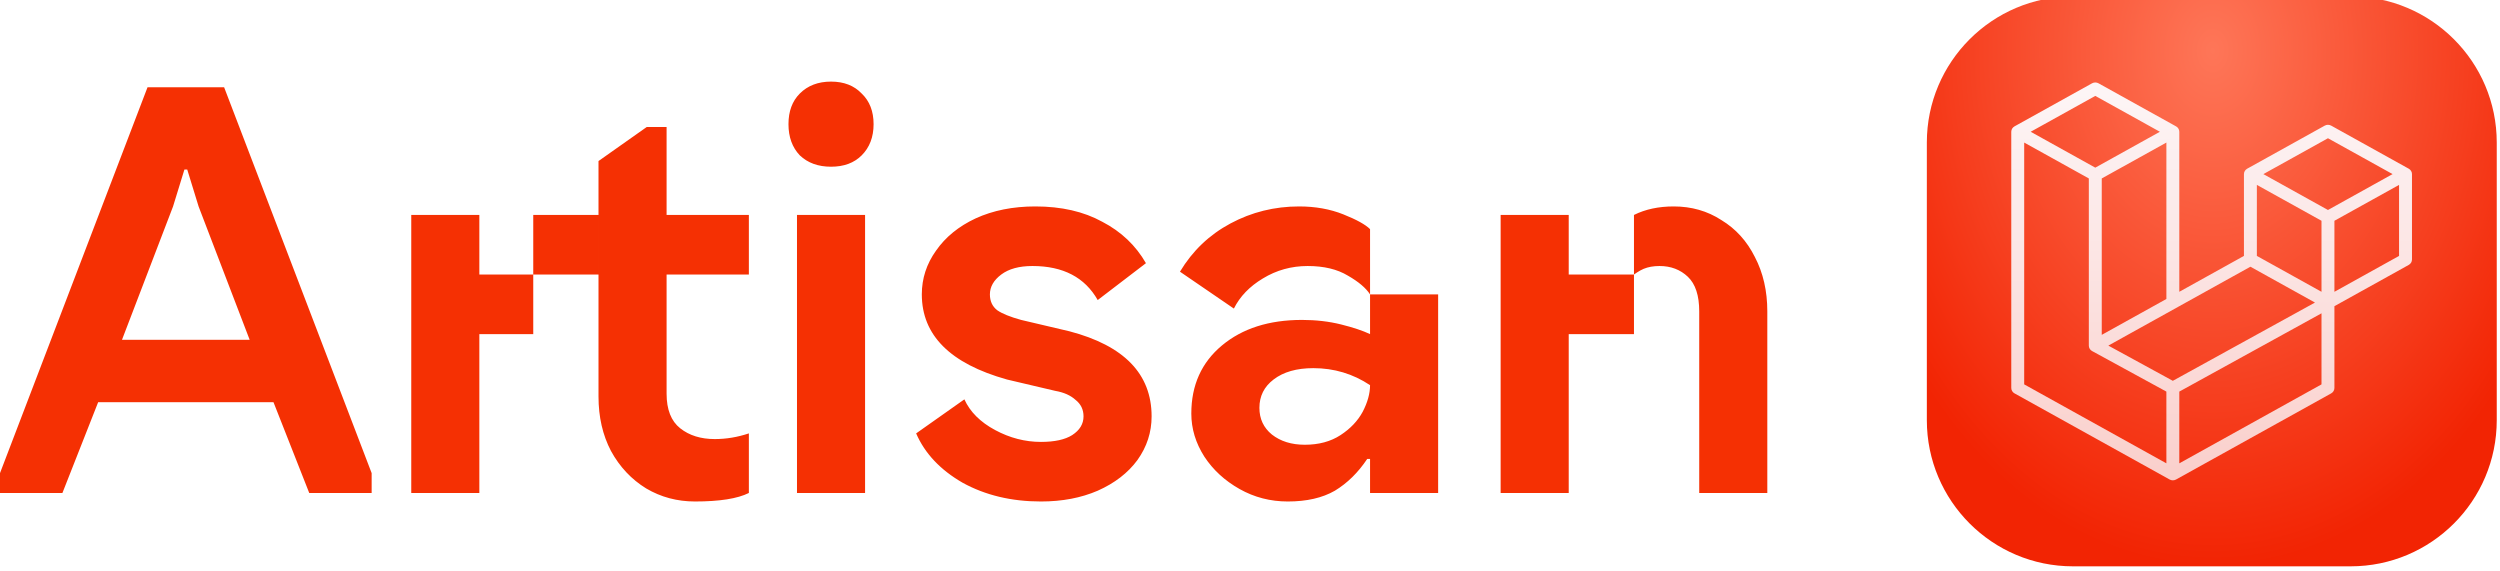
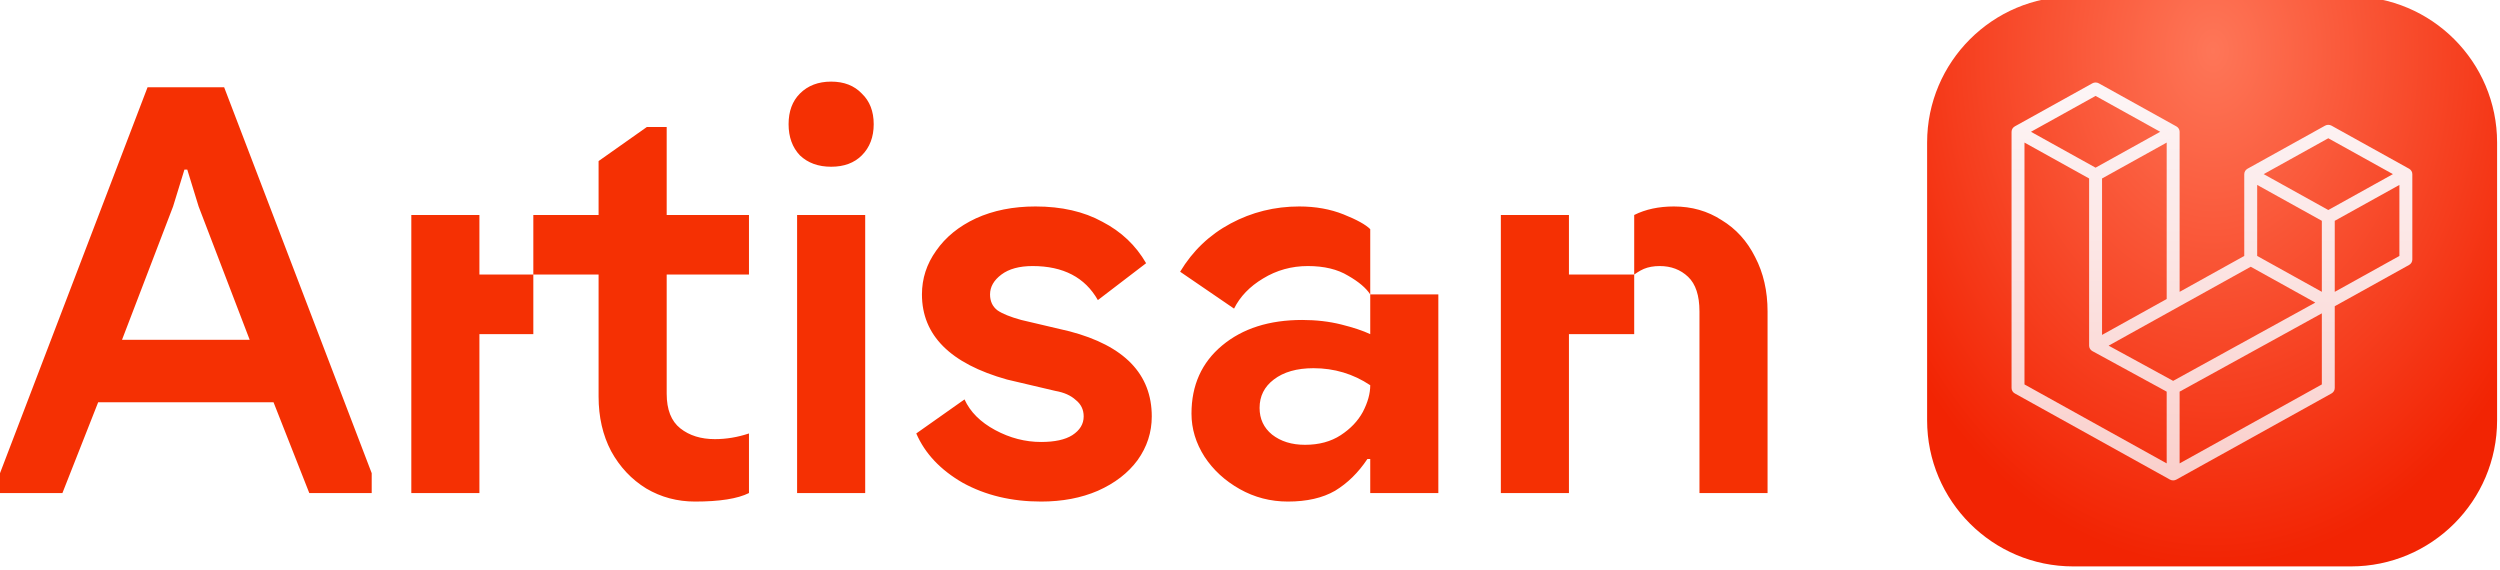
- <svg xmlns="http://www.w3.org/2000/svg" width="100%" height="100%" viewBox="0 0 1171 267" version="1.1" xml:space="preserve" style="fill-rule:evenodd;clip-rule:evenodd;stroke-linejoin:round;stroke-miterlimit:2;">
-   <g>
-     <path d="M1169.475,66.771l0,130.05c0,37.777 -30.67,68.447 -68.447,68.447l-130.05,0c-37.777,0 -68.447,-30.67 -68.447,-68.447l0,-130.05c0,-37.777 30.67,-68.447 68.447,-68.447l130.05,-0c37.777,0 68.447,30.67 68.447,68.447Z" style="fill:url(#_Radial1);" />
+ <svg xmlns="http://www.w3.org/2000/svg" width="281" height="64" fill="none" xml:space="preserve" style="fill-rule:evenodd;clip-rule:evenodd;stroke-linejoin:round;stroke-miterlimit:2;">
+   <g transform="matrix(0.091263,0,0,0.091263,170.337,31.67672)">
+     <g transform="matrix(1,0,0,1,-1209,-367.5)">
+       <g>
+         <path d="M2418,196L2418,538C2418,637.345 2337.345,718 2238,718L1896,718C1796.655,718 1716,637.345 1716,538L1716,196C1716,96.655 1796.655,16 1896,16L2238,16C2337.345,16 2418,96.655 2418,196Z" style="fill:url(#_Radial1);" />
+       </g>
+       <g>
+         <path d="M2313.32,232.869C2313.5,233.522 2313.59,234.196 2313.59,234.872L2313.59,340.066C2313.59,341.416 2313.22,342.743 2312.52,343.911C2311.82,345.079 2310.81,346.048 2309.6,346.72L2218.05,397.553L2218.05,498.308C2218.05,501.05 2216.54,503.581 2214.08,504.962L2022.99,611.057C2022.55,611.296 2022.07,611.45 2021.6,611.613C2021.42,611.67 2021.25,611.776 2021.06,611.824C2019.72,612.163 2018.32,612.163 2016.98,611.824C2016.77,611.766 2016.57,611.651 2016.36,611.574C2015.92,611.421 2015.46,611.287 2015.05,611.057L1824,504.962C1822.78,504.289 1821.77,503.32 1821.07,502.152C1820.37,500.984 1820,499.658 1820,498.308L1820,182.726C1820,182.036 1820.1,181.365 1820.28,180.713C1820.34,180.492 1820.48,180.291 1820.56,180.07C1820.71,179.668 1820.84,179.255 1821.06,178.881C1821.21,178.632 1821.43,178.431 1821.61,178.201C1821.84,177.894 1822.05,177.577 1822.32,177.309C1822.54,177.088 1822.84,176.926 1823.1,176.734C1823.39,176.504 1823.65,176.254 1823.98,176.072L1919.52,123.025C1920.73,122.353 1922.1,122 1923.49,122C1924.89,122 1926.26,122.353 1927.47,123.025L2023,176.072L2023.02,176.072C2023.34,176.264 2023.6,176.504 2023.89,176.724C2024.15,176.916 2024.44,177.088 2024.67,177.299C2024.95,177.577 2025.15,177.894 2025.38,178.201C2025.55,178.431 2025.78,178.632 2025.92,178.881C2026.15,179.265 2026.28,179.668 2026.44,180.07C2026.52,180.291 2026.66,180.492 2026.72,180.722C2026.9,181.376 2026.99,182.049 2026.99,182.726L2026.99,379.835L2106.6,335.627L2106.6,234.863C2106.6,234.192 2106.7,233.511 2106.88,232.869C2106.95,232.638 2107.08,232.437 2107.16,232.217C2107.32,231.814 2107.45,231.402 2107.67,231.028C2107.82,230.778 2108.04,230.577 2108.21,230.347C2108.45,230.04 2108.65,229.724 2108.93,229.455C2109.15,229.235 2109.44,229.072 2109.7,228.88C2110,228.65 2110.26,228.401 2110.58,228.219L2206.13,175.171C2207.33,174.499 2208.71,174.145 2210.1,174.145C2211.5,174.145 2212.87,174.499 2214.08,175.171L2309.61,228.219C2309.95,228.41 2310.2,228.65 2310.5,228.871C2310.75,229.062 2311.04,229.235 2311.27,229.446C2311.55,229.724 2311.74,230.04 2311.98,230.347C2312.16,230.577 2312.38,230.778 2312.52,231.028C2312.75,231.402 2312.88,231.814 2313.04,232.217C2313.13,232.437 2313.26,232.638 2313.32,232.869ZM2297.67,335.627L2297.67,248.151L2264.24,266.712L2218.05,292.359L2218.05,379.835L2297.68,335.627L2297.67,335.627ZM2202.14,493.869L2202.14,406.335L2156.71,431.358L2026.98,502.766L2026.98,591.124L2202.14,493.869ZM1835.92,196.005L1835.92,493.869L2011.06,591.115L2011.06,502.776L1919.57,452.834L1919.54,452.815L1919.5,452.796C1919.19,452.623 1918.93,452.374 1918.64,452.163C1918.39,451.971 1918.1,451.818 1917.89,451.607L1917.87,451.578C1917.61,451.339 1917.43,451.041 1917.21,450.773C1917.01,450.514 1916.77,450.294 1916.61,450.025L1916.6,449.996C1916.42,449.709 1916.32,449.364 1916.19,449.038C1916.06,448.75 1915.89,448.482 1915.81,448.175C1915.71,447.81 1915.69,447.417 1915.65,447.043C1915.61,446.756 1915.53,446.468 1915.53,446.181L1915.53,240.213L1869.36,214.556L1835.92,196.005ZM1923.5,138.537L1843.91,182.726L1923.48,226.915L2003.07,182.716L1923.48,138.537L1923.5,138.537ZM1964.9,414.312L2011.07,388.675L2011.07,196.005L1977.64,214.566L1931.45,240.213L1931.45,432.883L1964.9,414.312ZM2210.1,190.684L2130.52,234.872L2210.1,279.061L2289.68,234.863L2210.1,190.684ZM2202.14,292.359L2155.95,266.712L2122.52,248.151L2122.52,335.627L2168.7,361.264L2202.14,379.835L2202.14,292.359ZM2019.01,489.487L2135.75,425.213L2194.1,393.095L2114.57,348.935L2023.01,399.777L1939.56,446.113L2019.01,489.487Z" style="fill:url(#_Linear2);" />
+       </g>
+     </g>
  </g>
-   <g>
-     <path d="M1129.669,80.791c0.068,0.248 0.103,0.505 0.103,0.762l0,40.001c0,0.513 -0.141,1.018 -0.407,1.462c-0.266,0.444 -0.65,0.813 -1.11,1.068l-34.813,19.33l0,38.313c0,1.043 -0.574,2.005 -1.51,2.53l-72.664,40.344c-0.167,0.091 -0.35,0.149 -0.529,0.211c-0.068,0.022 -0.133,0.062 -0.205,0.08c-0.51,0.129 -1.042,0.129 -1.551,0c-0.08,-0.022 -0.156,-0.066 -0.236,-0.095c-0.167,-0.058 -0.342,-0.109 -0.498,-0.197l-72.649,-40.344c-0.464,-0.256 -0.848,-0.624 -1.114,-1.069c-0.266,-0.444 -0.407,-0.948 -0.407,-1.462l0,-120.004c0,-0.262 0.038,-0.518 0.106,-0.765c0.023,-0.084 0.076,-0.16 0.106,-0.245c0.057,-0.153 0.106,-0.31 0.19,-0.452c0.057,-0.095 0.141,-0.171 0.209,-0.259c0.087,-0.117 0.167,-0.237 0.27,-0.339c0.084,-0.084 0.198,-0.146 0.297,-0.219c0.11,-0.087 0.209,-0.183 0.335,-0.252l36.33,-20.172c0.46,-0.256 0.981,-0.39 1.51,-0.39c0.532,0 1.053,0.134 1.513,0.39l36.326,20.172l0.008,0c0.122,0.073 0.221,0.164 0.331,0.248c0.099,0.073 0.209,0.138 0.297,0.219c0.106,0.106 0.183,0.226 0.27,0.343c0.065,0.087 0.152,0.164 0.205,0.259c0.087,0.146 0.137,0.299 0.198,0.452c0.03,0.084 0.084,0.16 0.106,0.248c0.068,0.249 0.103,0.505 0.103,0.762l0,74.953l30.273,-16.811l0,-38.317c0,-0.255 0.038,-0.514 0.106,-0.758c0.027,-0.088 0.076,-0.164 0.106,-0.248c0.061,-0.153 0.11,-0.31 0.194,-0.452c0.057,-0.095 0.141,-0.171 0.205,-0.259c0.091,-0.117 0.167,-0.237 0.274,-0.339c0.084,-0.084 0.194,-0.146 0.293,-0.219c0.114,-0.087 0.213,-0.182 0.335,-0.251l36.334,-20.172c0.456,-0.256 0.981,-0.39 1.51,-0.39c0.532,0 1.053,0.135 1.513,0.39l36.326,20.172c0.129,0.073 0.224,0.164 0.338,0.248c0.095,0.073 0.205,0.138 0.293,0.219c0.106,0.106 0.179,0.226 0.27,0.343c0.068,0.087 0.152,0.164 0.205,0.259c0.087,0.142 0.137,0.299 0.198,0.452c0.034,0.084 0.084,0.16 0.106,0.248Zm-5.951,39.075l0,-33.264l-12.712,7.058l-17.564,9.753l0,33.264l30.28,-16.811l-0.004,0Zm-36.326,60.174l0,-33.286l-17.275,9.515l-49.331,27.154l0,33.599l66.607,-36.982Zm-139.26,-113.267l0,113.267l66.599,36.979l0,-33.592l-34.79,-18.991l-0.011,-0.007l-0.015,-0.007c-0.118,-0.066 -0.217,-0.16 -0.327,-0.241c-0.095,-0.073 -0.205,-0.131 -0.285,-0.211l-0.008,-0.011c-0.099,-0.091 -0.167,-0.204 -0.251,-0.306c-0.076,-0.098 -0.167,-0.182 -0.228,-0.284l-0.004,-0.011c-0.068,-0.109 -0.106,-0.24 -0.156,-0.364c-0.049,-0.11 -0.114,-0.211 -0.144,-0.328c-0.038,-0.139 -0.046,-0.288 -0.061,-0.43c-0.015,-0.109 -0.046,-0.219 -0.046,-0.328l0,-78.322l-17.557,-9.756l-12.716,-7.054Zm33.303,-21.853l-30.265,16.803l30.257,16.803l30.265,-16.807l-30.265,-16.8l0.008,0Zm15.743,104.867l17.557,-9.749l0,-73.265l-12.712,7.058l-17.564,9.753l0,73.265l12.72,-7.062Zm93.24,-85.037l-30.261,16.803l30.261,16.803l30.261,-16.807l-30.261,-16.8Zm-3.027,38.663l-17.564,-9.753l-12.712,-7.058l0,33.264l17.561,9.749l12.716,7.062l0,-33.264Zm-69.637,74.96l44.392,-24.441l22.188,-12.213l-30.242,-16.792l-34.817,19.333l-31.733,17.62l30.212,16.494Z" style="fill:url(#_Linear2);" />
+   <g transform="matrix(0.127571,0,0,0.127571,-0.637855,-16.02155)">
+     <path d="M202.5,202.5L332.5,542.5L332.5,560L277.5,560L246,480L91.5,480L60,560L5,560L5,542.5L135,202.5L202.5,202.5ZM225,425L180,307.5L170,275L167.5,275L157.5,307.5L112.5,425L225,425ZM427.402,315L427.402,367.5L474.902,367.5L474.902,420L427.402,420L427.402,560L367.402,560L367.402,315L427.402,315ZM532.402,315L532.402,367.5L474.902,367.5L474.902,315L532.402,315ZM574.902,237.5L592.402,237.5L592.402,315L664.902,315L664.902,367.5L592.402,367.5L592.402,472.5C592.402,486.5 596.402,496.667 604.402,503C612.402,509.333 622.569,512.5 634.902,512.5C644.902,512.5 654.902,510.833 664.902,507.5L664.902,560C654.902,565 639.069,567.5 617.402,567.5C601.736,567.5 587.402,563.667 574.402,556C561.402,548 551.069,537 543.402,523C536.069,509 532.402,493 532.402,475L532.402,267.5L574.902,237.5ZM767.305,315L767.305,560L707.305,560L707.305,315L767.305,315ZM737.305,197.5C748.638,197.5 757.638,201 764.305,208C771.305,214.667 774.805,223.667 774.805,235C774.805,246.333 771.305,255.5 764.305,262.5C757.638,269.167 748.638,272.5 737.305,272.5C725.971,272.5 716.805,269.167 709.805,262.5C703.138,255.5 699.805,246.333 699.805,235C699.805,223.667 703.138,214.667 709.805,208C716.805,201 725.971,197.5 737.305,197.5ZM892.305,460C842.305,446 817.305,421 817.305,385C817.305,371 821.471,358.167 829.805,346.5C838.138,334.5 849.805,325 864.805,318C880.138,311 897.638,307.5 917.305,307.5C940.305,307.5 959.971,312 976.305,321C992.971,329.667 1005.8,341.833 1014.8,357.5L972.305,390C960.971,370 941.805,360 914.805,360C903.138,360 893.971,362.5 887.305,367.5C880.638,372.5 877.305,378.333 877.305,385C877.305,391 879.471,395.667 883.805,399C888.138,402 895.138,404.833 904.805,407.5L947.305,417.5C995.638,430.167 1019.8,455.167 1019.8,492.5C1019.8,506.5 1015.64,519.333 1007.3,531C998.971,542.333 987.305,551.333 972.305,558C957.638,564.333 940.971,567.5 922.305,567.5C896.305,567.5 873.305,562 853.305,551C833.638,539.667 819.971,525.167 812.305,507.5L854.805,477.5C859.805,488.5 868.805,497.5 881.805,504.5C894.805,511.5 908.305,515 922.305,515C934.305,515 943.471,513 949.805,509C956.471,504.667 959.805,499.167 959.805,492.5C959.805,486.5 957.471,481.667 952.805,478C948.471,474 942.471,471.333 934.805,470L892.305,460ZM1114.79,485C1114.79,494.667 1118.45,502.5 1125.79,508.5C1133.45,514.5 1143.12,517.5 1154.79,517.5C1167.12,517.5 1177.62,514.667 1186.29,509C1194.95,503.333 1201.45,496.5 1205.79,488.5C1210.12,480.167 1212.29,472.333 1212.29,465C1197.29,455 1180.62,450 1162.29,450C1147.62,450 1135.95,453.333 1127.29,460C1118.95,466.333 1114.79,474.667 1114.79,485ZM1157.29,360C1142.95,360 1129.79,363.667 1117.79,371C1106.12,378 1097.62,386.833 1092.29,397.5L1044.79,365C1055.79,346.667 1070.62,332.5 1089.29,322.5C1107.95,312.5 1128.12,307.5 1149.79,307.5C1164.12,307.5 1177.12,309.833 1188.79,314.5C1200.45,319.167 1208.29,323.5 1212.29,327.5L1212.29,385L1272.29,385L1272.29,560L1212.29,560L1212.29,530L1209.79,530C1201.79,542 1192.29,551.333 1181.29,558C1170.29,564.333 1156.45,567.5 1139.79,567.5C1124.45,567.5 1110.29,563.833 1097.29,556.5C1084.29,549.167 1073.95,539.667 1066.29,528C1058.62,516 1054.79,503.333 1054.79,490C1054.79,465 1063.79,445 1081.79,430C1099.79,415 1123.29,407.5 1152.29,407.5C1164.62,407.5 1176.12,408.833 1186.79,411.5C1197.45,414.167 1205.95,417 1212.29,420L1212.29,385C1208.62,379.333 1202.12,373.833 1192.79,368.5C1183.45,362.833 1171.62,360 1157.29,360ZM1387.36,315L1387.36,367.5L1444.86,367.5L1444.86,420L1387.36,420L1387.36,560L1327.36,560L1327.36,315L1387.36,315ZM1444.86,315C1454.86,310 1466.53,307.5 1479.86,307.5C1495.53,307.5 1509.53,311.5 1521.86,319.5C1534.53,327.167 1544.36,338 1551.36,352C1558.7,366 1562.36,382 1562.36,400L1562.36,560L1502.36,560L1502.36,400C1502.36,386 1499.03,375.833 1492.36,369.5C1485.7,363.167 1477.36,360 1467.36,360C1462.03,360 1457.36,360.833 1453.36,362.5C1449.36,364.167 1444.86,367.5 1444.86,367.5L1444.86,315Z" style="fill:rgb(245,48,3);fill-rule:nonzero;" />
  </g>
-   <path d="M104.98,40.882l69.101,180.726l0,9.302l-29.235,0l-16.744,-42.524l-82.124,0l-16.744,42.524l-29.235,0l0,-9.302l69.101,-180.726l35.879,0Zm11.96,118.269l-23.92,-62.457l-5.315,-17.275l-1.329,0l-5.315,17.275l-23.92,62.457l59.799,0Zm107.586,-58.47l0,27.906l25.248,0l0,27.906l-25.248,0l0,74.416l-31.893,0l0,-130.229l31.893,0Zm55.812,0l0,27.906l-30.564,0l0,-27.906l30.564,0Zm22.591,-41.195l9.302,0l0,41.195l38.537,0l0,27.906l-38.537,0l0,55.812c0,7.442 2.126,12.846 6.379,16.212c4.252,3.366 9.657,5.05 16.212,5.05c5.315,0 10.631,-0.886 15.946,-2.658l0,27.906c-5.315,2.658 -13.731,3.987 -25.248,3.987c-8.327,0 -15.946,-2.037 -22.856,-6.113c-6.91,-4.252 -12.403,-10.099 -16.478,-17.541c-3.898,-7.442 -5.847,-15.946 -5.847,-25.514l0,-110.296l22.591,-15.946Zm102.271,41.195l0,130.229l-31.893,0l0,-130.229l31.893,0Zm-15.946,-62.457c6.024,0 10.808,1.86 14.352,5.581c3.721,3.544 5.581,8.328 5.581,14.352c0,6.024 -1.86,10.897 -5.581,14.618c-3.544,3.544 -8.328,5.315 -14.352,5.315c-6.025,0 -10.897,-1.772 -14.618,-5.315c-3.544,-3.721 -5.315,-8.594 -5.315,-14.618c0,-6.024 1.772,-10.808 5.315,-14.352c3.721,-3.721 8.593,-5.581 14.618,-5.581Zm82.39,139.531c-26.577,-7.442 -39.866,-20.73 -39.866,-39.866c0,-7.442 2.214,-14.263 6.644,-20.465c4.429,-6.379 10.631,-11.428 18.604,-15.149c8.15,-3.721 17.452,-5.581 27.906,-5.581c12.226,0 22.679,2.392 31.361,7.176c8.859,4.607 15.678,11.074 20.462,19.401l-22.588,17.275c-6.025,-10.631 -16.212,-15.946 -30.564,-15.946c-6.202,0 -11.074,1.329 -14.618,3.987c-3.544,2.658 -5.315,5.758 -5.315,9.302c0,3.189 1.151,5.67 3.455,7.442c2.303,1.595 6.024,3.101 11.162,4.518l22.591,5.315c25.691,6.733 38.534,20.022 38.534,39.866c0,7.442 -2.211,14.263 -6.644,20.465c-4.427,6.024 -10.628,10.808 -18.601,14.352c-7.796,3.366 -16.655,5.05 -26.577,5.05c-13.82,0 -26.046,-2.924 -36.677,-8.771c-10.454,-6.024 -17.719,-13.731 -21.793,-23.122l22.591,-15.946c2.658,5.847 7.442,10.631 14.352,14.352c6.91,3.721 14.086,5.581 21.528,5.581c6.379,0 11.251,-1.063 14.618,-3.189c3.543,-2.303 5.315,-5.227 5.315,-8.771c0,-3.189 -1.241,-5.758 -3.721,-7.707c-2.304,-2.126 -5.493,-3.544 -9.568,-4.252l-22.591,-5.315Zm118.261,13.289c0,5.138 1.945,9.302 5.847,12.491c4.072,3.189 9.212,4.784 15.415,4.784c6.554,0 12.135,-1.506 16.744,-4.518c4.603,-3.012 8.058,-6.644 10.365,-10.897c2.302,-4.429 3.455,-8.594 3.455,-12.491c-7.973,-5.315 -16.834,-7.973 -26.577,-7.973c-7.798,0 -14.001,1.772 -18.604,5.315c-4.433,3.366 -6.644,7.796 -6.644,13.289Zm22.591,-66.443c-7.622,0 -14.618,1.949 -20.996,5.847c-6.203,3.721 -10.721,8.416 -13.554,14.086l-25.248,-17.275c5.847,-9.745 13.73,-17.275 23.654,-22.591c9.919,-5.315 20.64,-7.973 32.159,-7.973c7.617,0 14.527,1.24 20.73,3.721c6.198,2.481 10.365,4.784 12.491,6.91l0,30.564l31.893,0l0,93.021l-31.893,0l0,-15.946l-1.329,0c-4.252,6.379 -9.302,11.339 -15.149,14.883c-5.847,3.366 -13.204,5.05 -22.059,5.05c-8.154,0 -15.681,-1.949 -22.591,-5.847c-6.91,-3.898 -12.406,-8.948 -16.478,-15.149c-4.077,-6.379 -6.113,-13.112 -6.113,-20.199c0,-13.289 4.784,-23.92 14.352,-31.893c9.568,-7.973 22.059,-11.96 37.474,-11.96c6.554,0 12.667,0.709 18.338,2.126c5.666,1.418 10.184,2.924 13.554,4.518l0,-18.604c-1.951,-3.012 -5.406,-5.936 -10.365,-8.771c-4.965,-3.012 -11.253,-4.518 -18.87,-4.518Zm122.293,-23.92l0,27.906l30.564,0l0,27.906l-30.564,0l0,74.416l-31.893,0l0,-130.229l31.893,0Zm30.564,0c5.315,-2.658 11.519,-3.987 18.604,-3.987c8.329,0 15.771,2.126 22.325,6.379c6.735,4.075 11.96,9.834 15.681,17.275c3.902,7.442 5.847,15.946 5.847,25.514l0,85.047l-31.893,0l0,-85.047c0,-7.442 -1.77,-12.846 -5.315,-16.212c-3.54,-3.366 -7.973,-5.05 -13.289,-5.05c-2.833,0 -5.315,0.443 -7.442,1.329c-2.126,0.886 -4.518,2.658 -4.518,2.658l0,-27.906Z" style="fill:#f53003;fill-rule:nonzero;" />
  <defs>
-     <radialGradient id="_Radial1" cx="0" cy="0" r="1" gradientUnits="userSpaceOnUse" gradientTransform="matrix(-0,241.3538,-177.5621,-0,1036.41,23.91459)">
-       <stop offset="0" style="stop-color:#fe7658;stop-opacity:1" />
-       <stop offset="1" style="stop-color:#f22403;stop-opacity:1" />
+     <radialGradient id="_Radial1" cx="0" cy="0" r="1" gradientUnits="userSpaceOnUse" gradientTransform="matrix(-0,634.703,-466.946,-0,2068.07,83.2971)">
+       <stop offset="0" style="stop-color:rgb(254,118,88);stop-opacity:1" />
+       <stop offset="1" style="stop-color:rgb(242,36,3);stop-opacity:1" />
    </radialGradient>
-     <linearGradient id="_Linear2" x1="0" y1="0" x2="1" y2="0" gradientUnits="userSpaceOnUse" gradientTransform="matrix(0,186.3583,-186.3583,0,1035.927,38.63186)">
-       <stop offset="0" style="stop-color:#fdf6f7;stop-opacity:1" />
-       <stop offset="1" style="stop-color:#facfcb;stop-opacity:1" />
+     <linearGradient id="_Linear2" x1="0" y1="0" x2="1" y2="0" gradientUnits="userSpaceOnUse" gradientTransform="matrix(0,490.078,-490.078,0,2066.8,122)">
+       <stop offset="0" style="stop-color:rgb(253,246,247);stop-opacity:1" />
+       <stop offset="1" style="stop-color:rgb(250,207,203);stop-opacity:1" />
    </linearGradient>
  </defs>
</svg>
